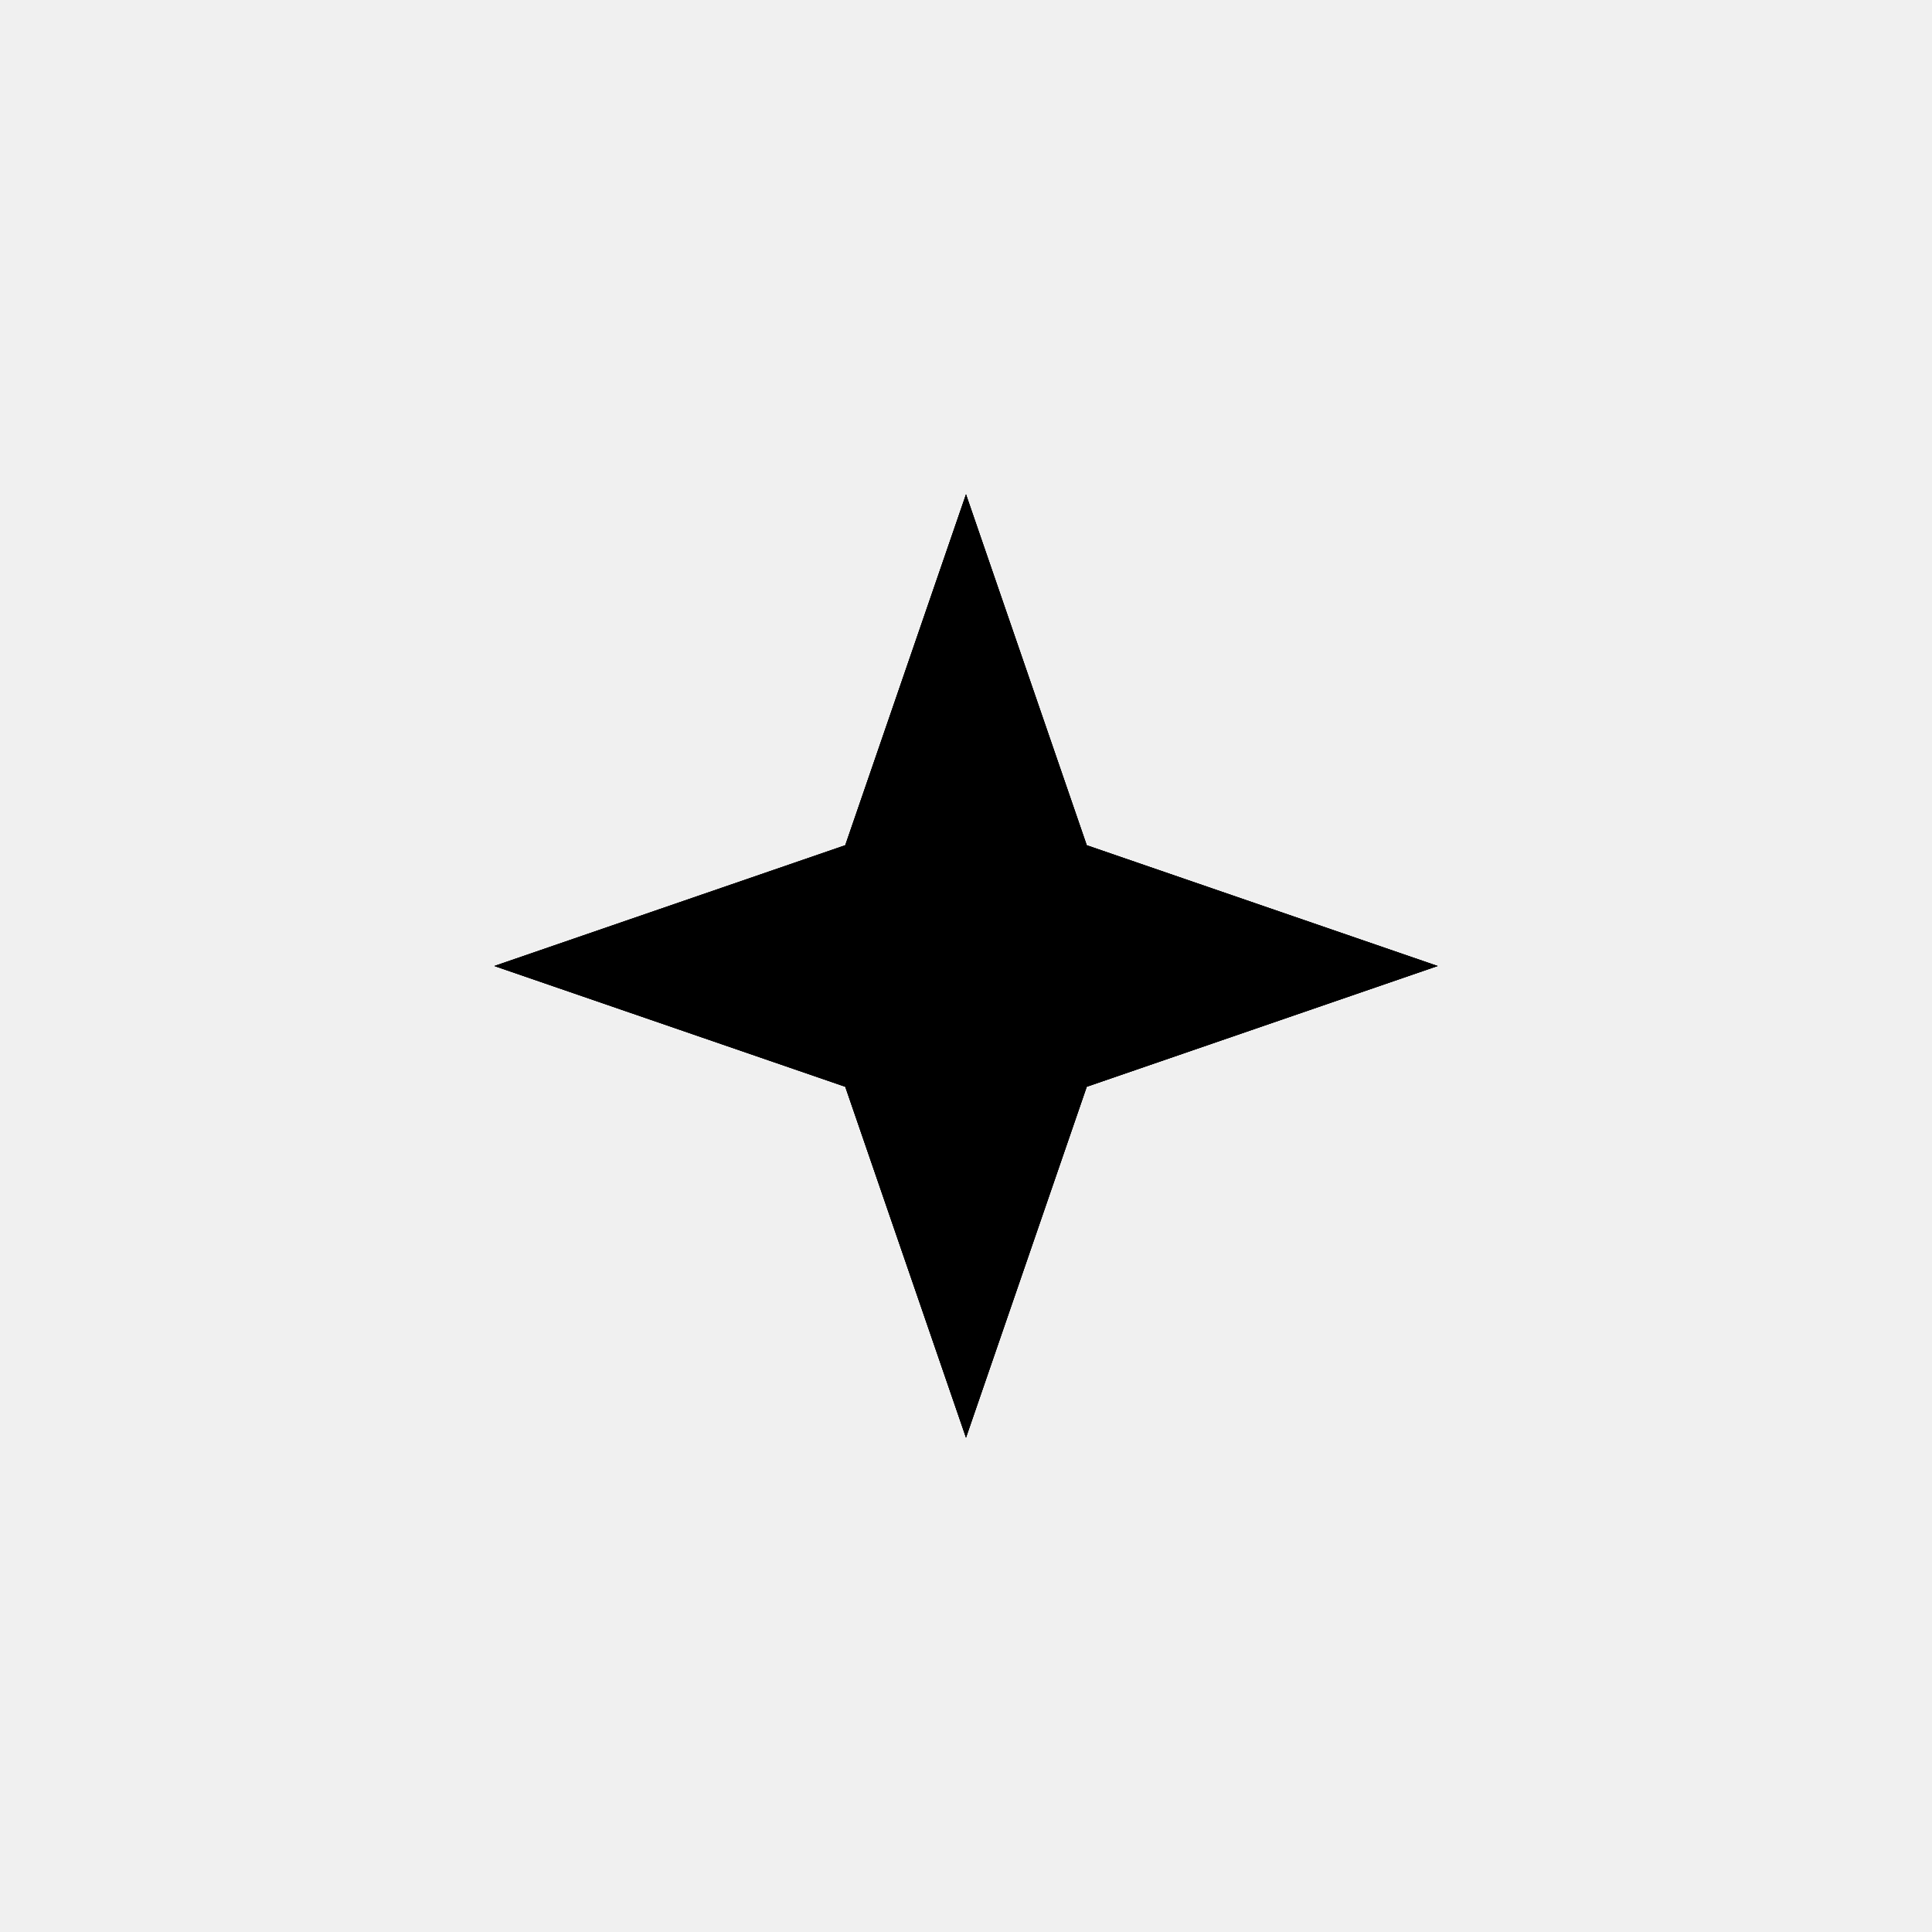
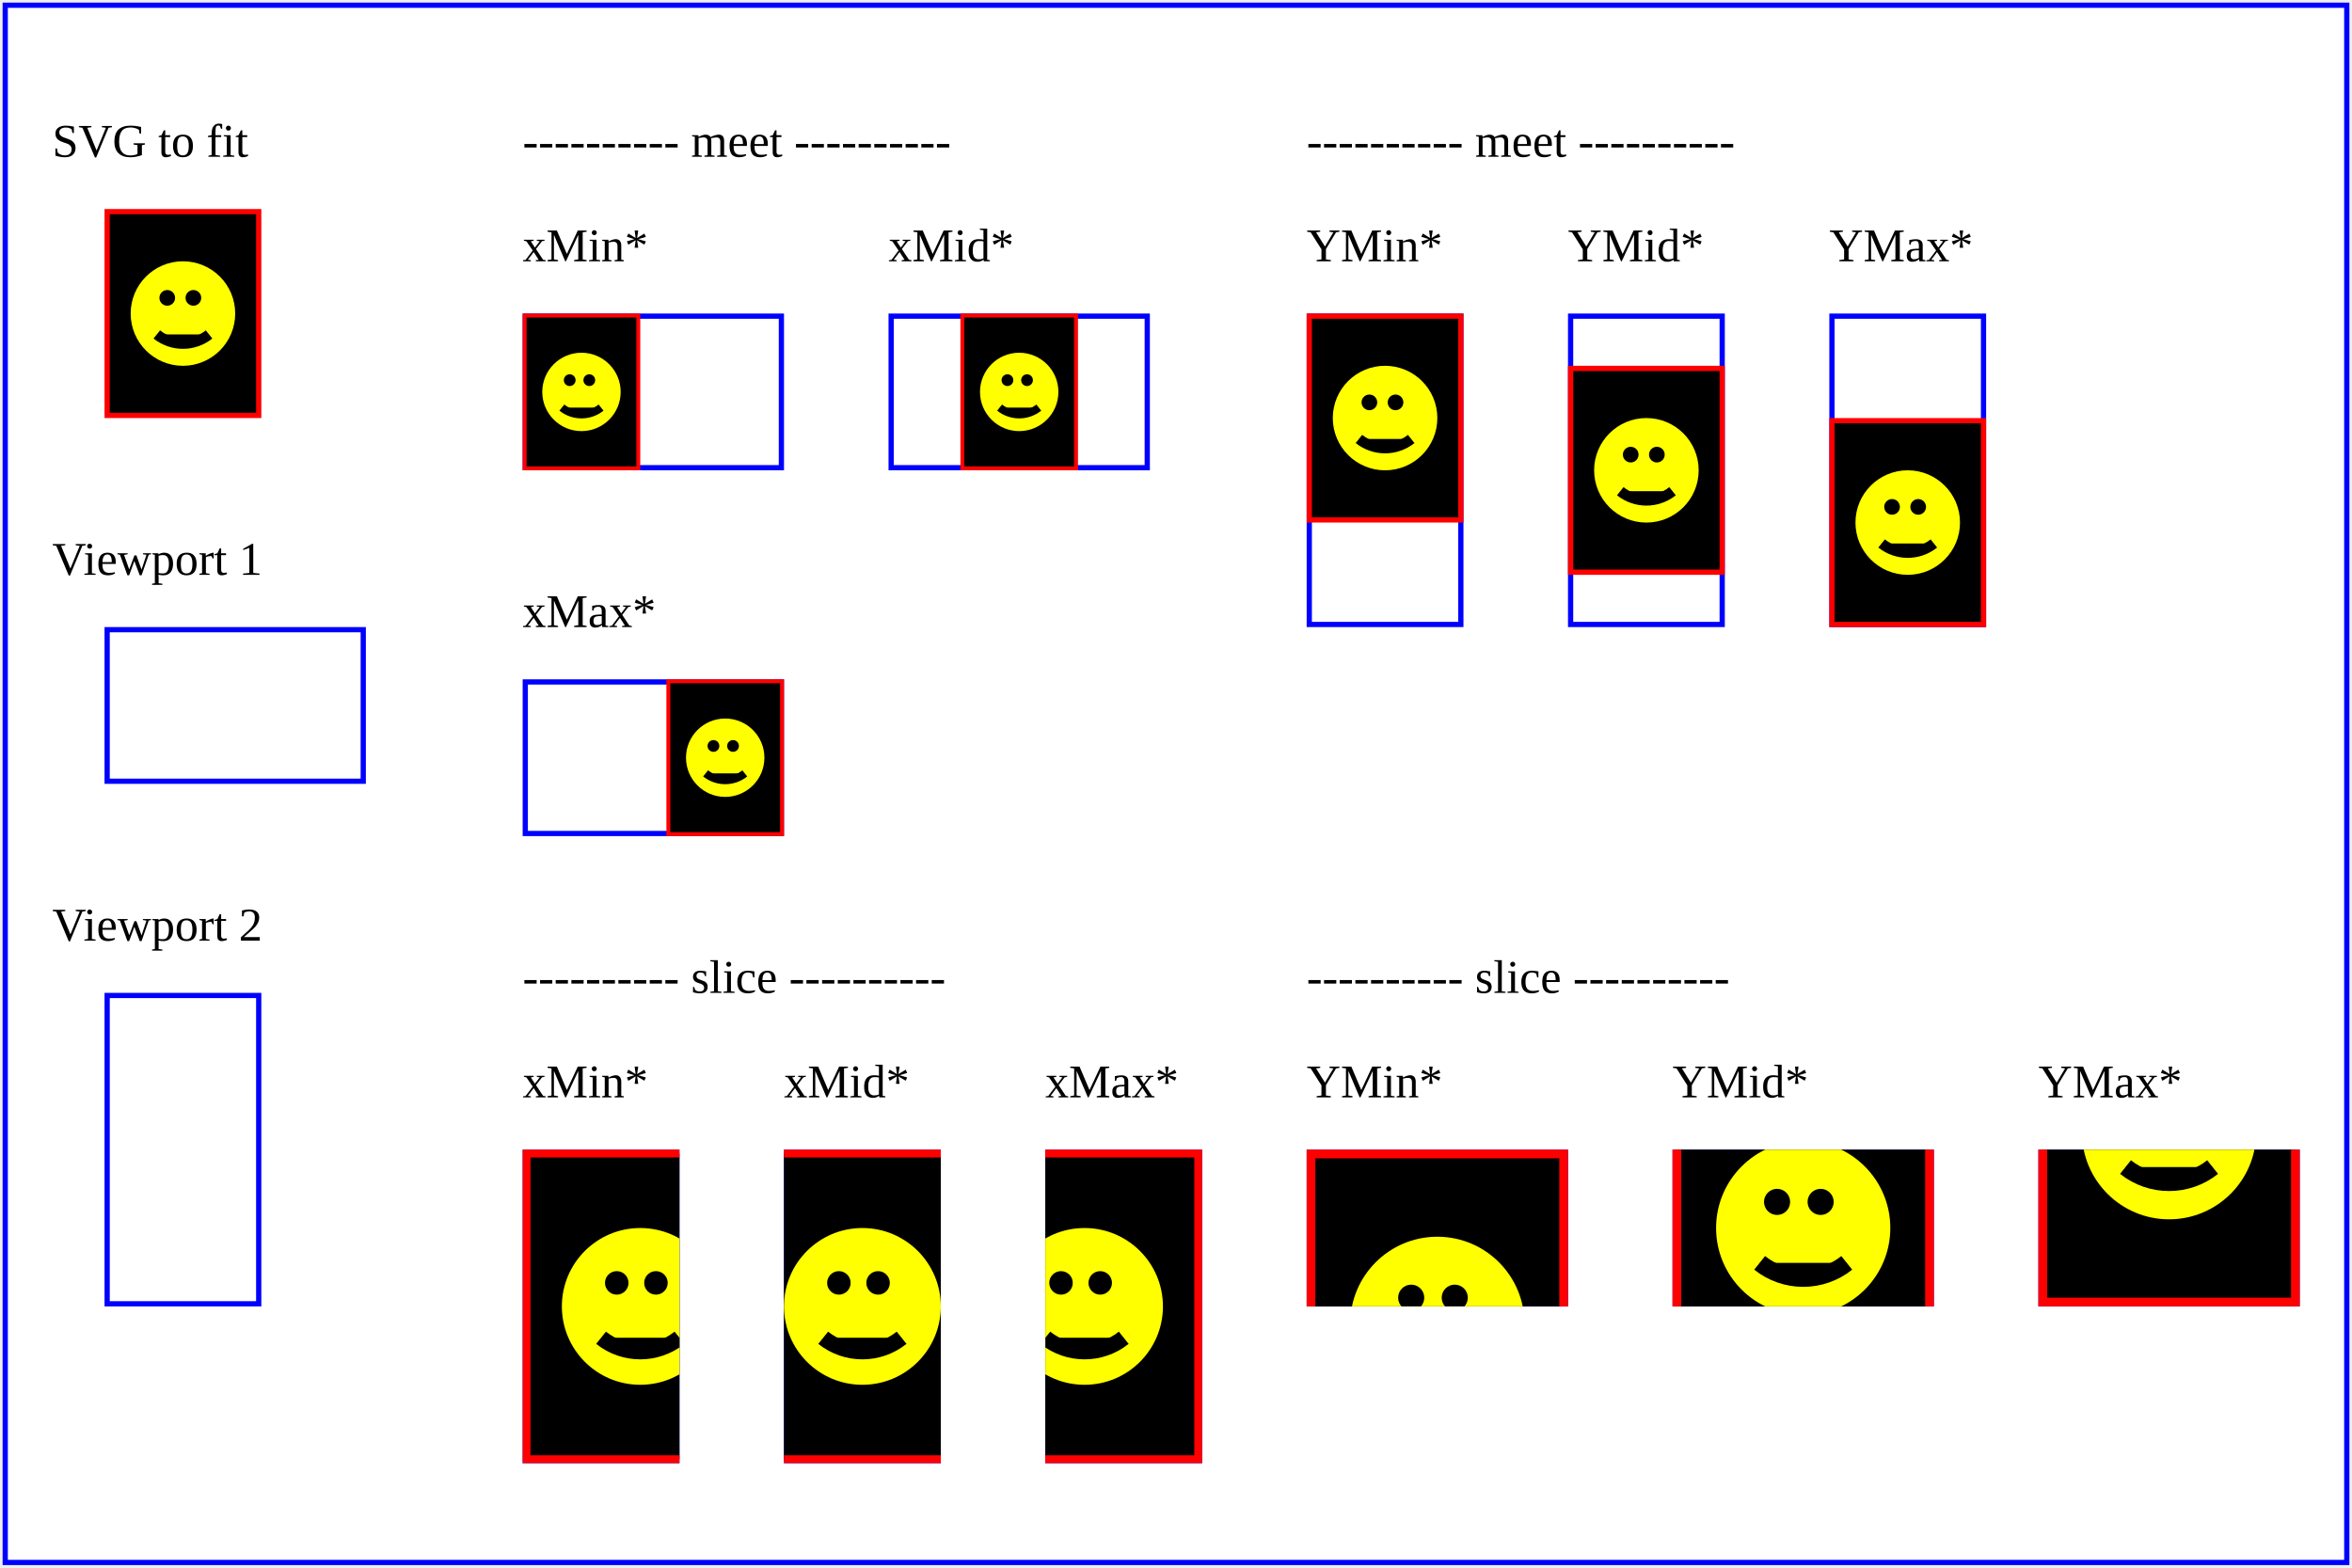
- <svg xmlns="http://www.w3.org/2000/svg" xmlns:xlink="http://www.w3.org/1999/xlink" viewBox="-512 -512 1024 1024">
-   <style>
-         
-     </style>
-   <defs>
-     <polygon id="star" points="250,0 64,64 0,250 -64,64 -250,0 -64,-64 0,-250 64,-64" />
-   </defs>
-   <g>
-     <use xlink:href="#star" />
-     <use xlink:href="#star" />
-     <use xlink:href="#star" />
+ <svg xmlns="http://www.w3.org/2000/svg" width="450" height="300">
+   <rect x="1" y="1" width="448" height="298" fill="white" stroke="blue" />
+   <g font-size="9">
+     <text x="10" y="30">SVG to fit</text>
+     <g transform="translate(20, 40)">
+       <rect x=".5" y=".5" width="29" height="39" fill="black" stroke="red" />
+       <g transform="translate(0, 5)">
+         <circle cx="15" cy="15" r="10" fill="yellow" />
+         <circle cx="12" cy="12" r="1.5" fill="black" />
+         <circle cx="17" cy="12" r="1.5" fill="black" />
+         <path d="M10 19 A8 8 0 0 0 20 19" stroke="black" stroke-width="2" />
+       </g>
+     </g>
+     <text x="10" y="110">Viewport 1</text>
+     <g transform="translate(20, 120)">
+       <rect x=".5" y=".5" width="49" height="29" fill="none" stroke="blue" />
+     </g>
+     <text x="10" y="180">Viewport 2</text>
+     <g transform="translate(20, 190)">
+       <rect x=".5" y=".5" width="29" height="59" fill="none" stroke="blue" />
+     </g>
+     <g id="meet-group-1" transform="translate(100,60)">
+       <text x="0" y="-30">---------- meet ----------</text>
+       <g>
+         <text y="-10">xMin*</text>
+         <rect x=".5" y=".5" width="49" height="29" fill="none" stroke="blue" />
+         <svg preserveAspectRatio="xMinYMin meet" viewBox="0 0 30 40" width="50" height="30">
+           <rect x=".5" y=".5" width="29" height="39" fill="black" stroke="red" />
+           <g transform="translate(0, 5)">
+             <circle cx="15" cy="15" r="10" fill="yellow" />
+             <circle cx="12" cy="12" r="1.5" fill="black" />
+             <circle cx="17" cy="12" r="1.5" fill="black" />
+             <path d="M10 19 A8 8 0 0 0 20 19" stroke="black" stroke-width="2" />
+           </g>
+         </svg>
+       </g>
+       <g transform="translate(70, 0)">
+         <text y="-10">xMid*</text>
+         <rect x=".5" y=".5" width="49" height="29" fill="none" stroke="blue" />
+         <svg preserveAspectRatio="xMidYMid meet" viewBox="0 0 30 40" width="50" height="30">
+           <rect x=".5" y=".5" width="29" height="39" fill="black" stroke="red" />
+           <g transform="translate(0, 5)">
+             <circle cx="15" cy="15" r="10" fill="yellow" />
+             <circle cx="12" cy="12" r="1.5" fill="black" />
+             <circle cx="17" cy="12" r="1.5" fill="black" />
+             <path d="M10 19 A8 8 0 0 0 20 19" stroke="black" stroke-width="2" />
+           </g>
+         </svg>
+       </g>
+       <g transform="translate(0, 70)">
+         <text y="-10">xMax*</text>
+         <rect x=".5" y=".5" width="49" height="29" fill="none" stroke="blue" />
+         <svg preserveAspectRatio="xMaxYMax meet" viewBox="0 0 30 40" width="50" height="30">
+           <rect x=".5" y=".5" width="29" height="39" fill="black" stroke="red" />
+           <g transform="translate(0, 5)">
+             <circle cx="15" cy="15" r="10" fill="yellow" />
+             <circle cx="12" cy="12" r="1.5" fill="black" />
+             <circle cx="17" cy="12" r="1.5" fill="black" />
+             <path d="M10 19 A8 8 0 0 0 20 19" stroke="black" stroke-width="2" />
+           </g>
+         </svg>
+       </g>
+     </g>
+     <g id="meet-group-2" transform="translate(250,60)">
+       <text x="0" y="-30">---------- meet ----------</text>
+       <g>
+         <text y="-10">YMin*</text>
+         <rect x=".5" y=".5" width="29" height="59" fill="none" stroke="blue" />
+         <svg preserveAspectRatio="xMinYMin meet" viewBox="0 0 30 40" width="30" height="60">
+           <rect x=".5" y=".5" width="29" height="39" fill="black" stroke="red" />
+           <g transform="translate(0, 5)">
+             <circle cx="15" cy="15" r="10" fill="yellow" />
+             <circle cx="12" cy="12" r="1.5" fill="black" />
+             <circle cx="17" cy="12" r="1.5" fill="black" />
+             <path d="M10 19 A8 8 0 0 0 20 19" stroke="black" stroke-width="2" />
+           </g>
+         </svg>
+       </g>
+       <g transform="translate(50, 0)">
+         <text y="-10">YMid*</text>
+         <rect x=".5" y=".5" width="29" height="59" fill="none" stroke="blue" />
+         <svg preserveAspectRatio="xMidYMid meet" viewBox="0 0 30 40" width="30" height="60">
+           <rect x=".5" y=".5" width="29" height="39" fill="black" stroke="red" />
+           <g transform="translate(0, 5)">
+             <circle cx="15" cy="15" r="10" fill="yellow" />
+             <circle cx="12" cy="12" r="1.5" fill="black" />
+             <circle cx="17" cy="12" r="1.5" fill="black" />
+             <path d="M10 19 A8 8 0 0 0 20 19" stroke="black" stroke-width="2" />
+           </g>
+         </svg>
+       </g>
+       <g transform="translate(100, 0)">
+         <text y="-10">YMax*</text>
+         <rect x=".5" y=".5" width="29" height="59" fill="none" stroke="blue" />
+         <svg preserveAspectRatio="xMaxYMax meet" viewBox="0 0 30 40" width="30" height="60">
+           <rect x=".5" y=".5" width="29" height="39" fill="black" stroke="red" />
+           <g transform="translate(0, 5)">
+             <circle cx="15" cy="15" r="10" fill="yellow" />
+             <circle cx="12" cy="12" r="1.5" fill="black" />
+             <circle cx="17" cy="12" r="1.5" fill="black" />
+             <path d="M10 19 A8 8 0 0 0 20 19" stroke="black" stroke-width="2" />
+           </g>
+         </svg>
+       </g>
+     </g>
+     <g id="slice-group-1" transform="translate(100,220)">
+       <text x="0" y="-30">---------- slice ----------</text>
+       <g>
+         <text y="-10">xMin*</text>
+         <rect x=".5" y=".5" width="29" height="59" fill="none" stroke="blue" />
+         <svg preserveAspectRatio="xMinYMin slice" viewBox="0 0 30 40" width="30" height="60">
+           <rect x=".5" y=".5" width="29" height="39" fill="black" stroke="red" />
+           <g transform="translate(0, 5)">
+             <circle cx="15" cy="15" r="10" fill="yellow" />
+             <circle cx="12" cy="12" r="1.5" fill="black" />
+             <circle cx="17" cy="12" r="1.5" fill="black" />
+             <path d="M10 19 A8 8 0 0 0 20 19" stroke="black" stroke-width="2" />
+           </g>
+         </svg>
+       </g>
+       <g transform="translate(50, 0)">
+         <text y="-10">xMid*</text>
+         <rect x=".5" y=".5" width="29" height="59" fill="none" stroke="blue" />
+         <svg preserveAspectRatio="xMidYMid slice" viewBox="0 0 30 40" width="30" height="60">
+           <rect x=".5" y=".5" width="29" height="39" fill="black" stroke="red" />
+           <g transform="translate(0, 5)">
+             <circle cx="15" cy="15" r="10" fill="yellow" />
+             <circle cx="12" cy="12" r="1.5" fill="black" />
+             <circle cx="17" cy="12" r="1.5" fill="black" />
+             <path d="M10 19 A8 8 0 0 0 20 19" stroke="black" stroke-width="2" />
+           </g>
+         </svg>
+       </g>
+       <g transform="translate(100, 0)">
+         <text y="-10">xMax*</text>
+         <rect x=".5" y=".5" width="29" height="59" fill="none" stroke="blue" />
+         <svg preserveAspectRatio="xMaxYMax slice" viewBox="0 0 30 40" width="30" height="60">
+           <rect x=".5" y=".5" width="29" height="39" fill="black" stroke="red" />
+           <g transform="translate(0, 5)">
+             <circle cx="15" cy="15" r="10" fill="yellow" />
+             <circle cx="12" cy="12" r="1.5" fill="black" />
+             <circle cx="17" cy="12" r="1.5" fill="black" />
+             <path d="M10 19 A8 8 0 0 0 20 19" stroke="black" stroke-width="2" />
+           </g>
+         </svg>
+       </g>
+     </g>
+     <g id="slice-group-2" transform="translate(250,220)">
+       <text x="0" y="-30">---------- slice ----------</text>
+       <g>
+         <text y="-10">YMin*</text>
+         <rect x=".5" y=".5" width="49" height="29" fill="none" stroke="blue" />
+         <svg preserveAspectRatio="xMinYMin slice" viewBox="0 0 30 40" width="50" height="30">
+           <rect x=".5" y=".5" width="29" height="39" fill="black" stroke="red" />
+           <g transform="translate(0, 5)">
+             <circle cx="15" cy="15" r="10" fill="yellow" />
+             <circle cx="12" cy="12" r="1.5" fill="black" />
+             <circle cx="17" cy="12" r="1.5" fill="black" />
+             <path d="M10 19 A8 8 0 0 0 20 19" stroke="black" stroke-width="2" />
+           </g>
+         </svg>
+       </g>
+       <g transform="translate(70, 0)">
+         <text y="-10">YMid*</text>
+         <rect x=".5" y=".5" width="49" height="29" fill="none" stroke="blue" />
+         <svg preserveAspectRatio="xMidYMid slice" viewBox="0 0 30 40" width="50" height="30">
+           <rect x=".5" y=".5" width="29" height="39" fill="black" stroke="red" />
+           <g transform="translate(0, 5)">
+             <circle cx="15" cy="15" r="10" fill="yellow" />
+             <circle cx="12" cy="12" r="1.5" fill="black" />
+             <circle cx="17" cy="12" r="1.5" fill="black" />
+             <path d="M10 19 A8 8 0 0 0 20 19" stroke="black" stroke-width="2" />
+           </g>
+         </svg>
+       </g>
+       <g transform="translate(140, 0)">
+         <text y="-10">YMax*</text>
+         <rect x=".5" y=".5" width="49" height="29" fill="none" stroke="blue" />
+         <svg preserveAspectRatio="xMaxYMax slice" viewBox="0 0 30 40" width="50" height="30">
+           <rect x=".5" y=".5" width="29" height="39" fill="black" stroke="red" />
+           <g transform="translate(0, 5)">
+             <circle cx="15" cy="15" r="10" fill="yellow" />
+             <circle cx="12" cy="12" r="1.5" fill="black" />
+             <circle cx="17" cy="12" r="1.5" fill="black" />
+             <path d="M10 19 A8 8 0 0 0 20 19" stroke="black" stroke-width="2" />
+           </g>
+         </svg>
+       </g>
+     </g>
  </g>
</svg>
